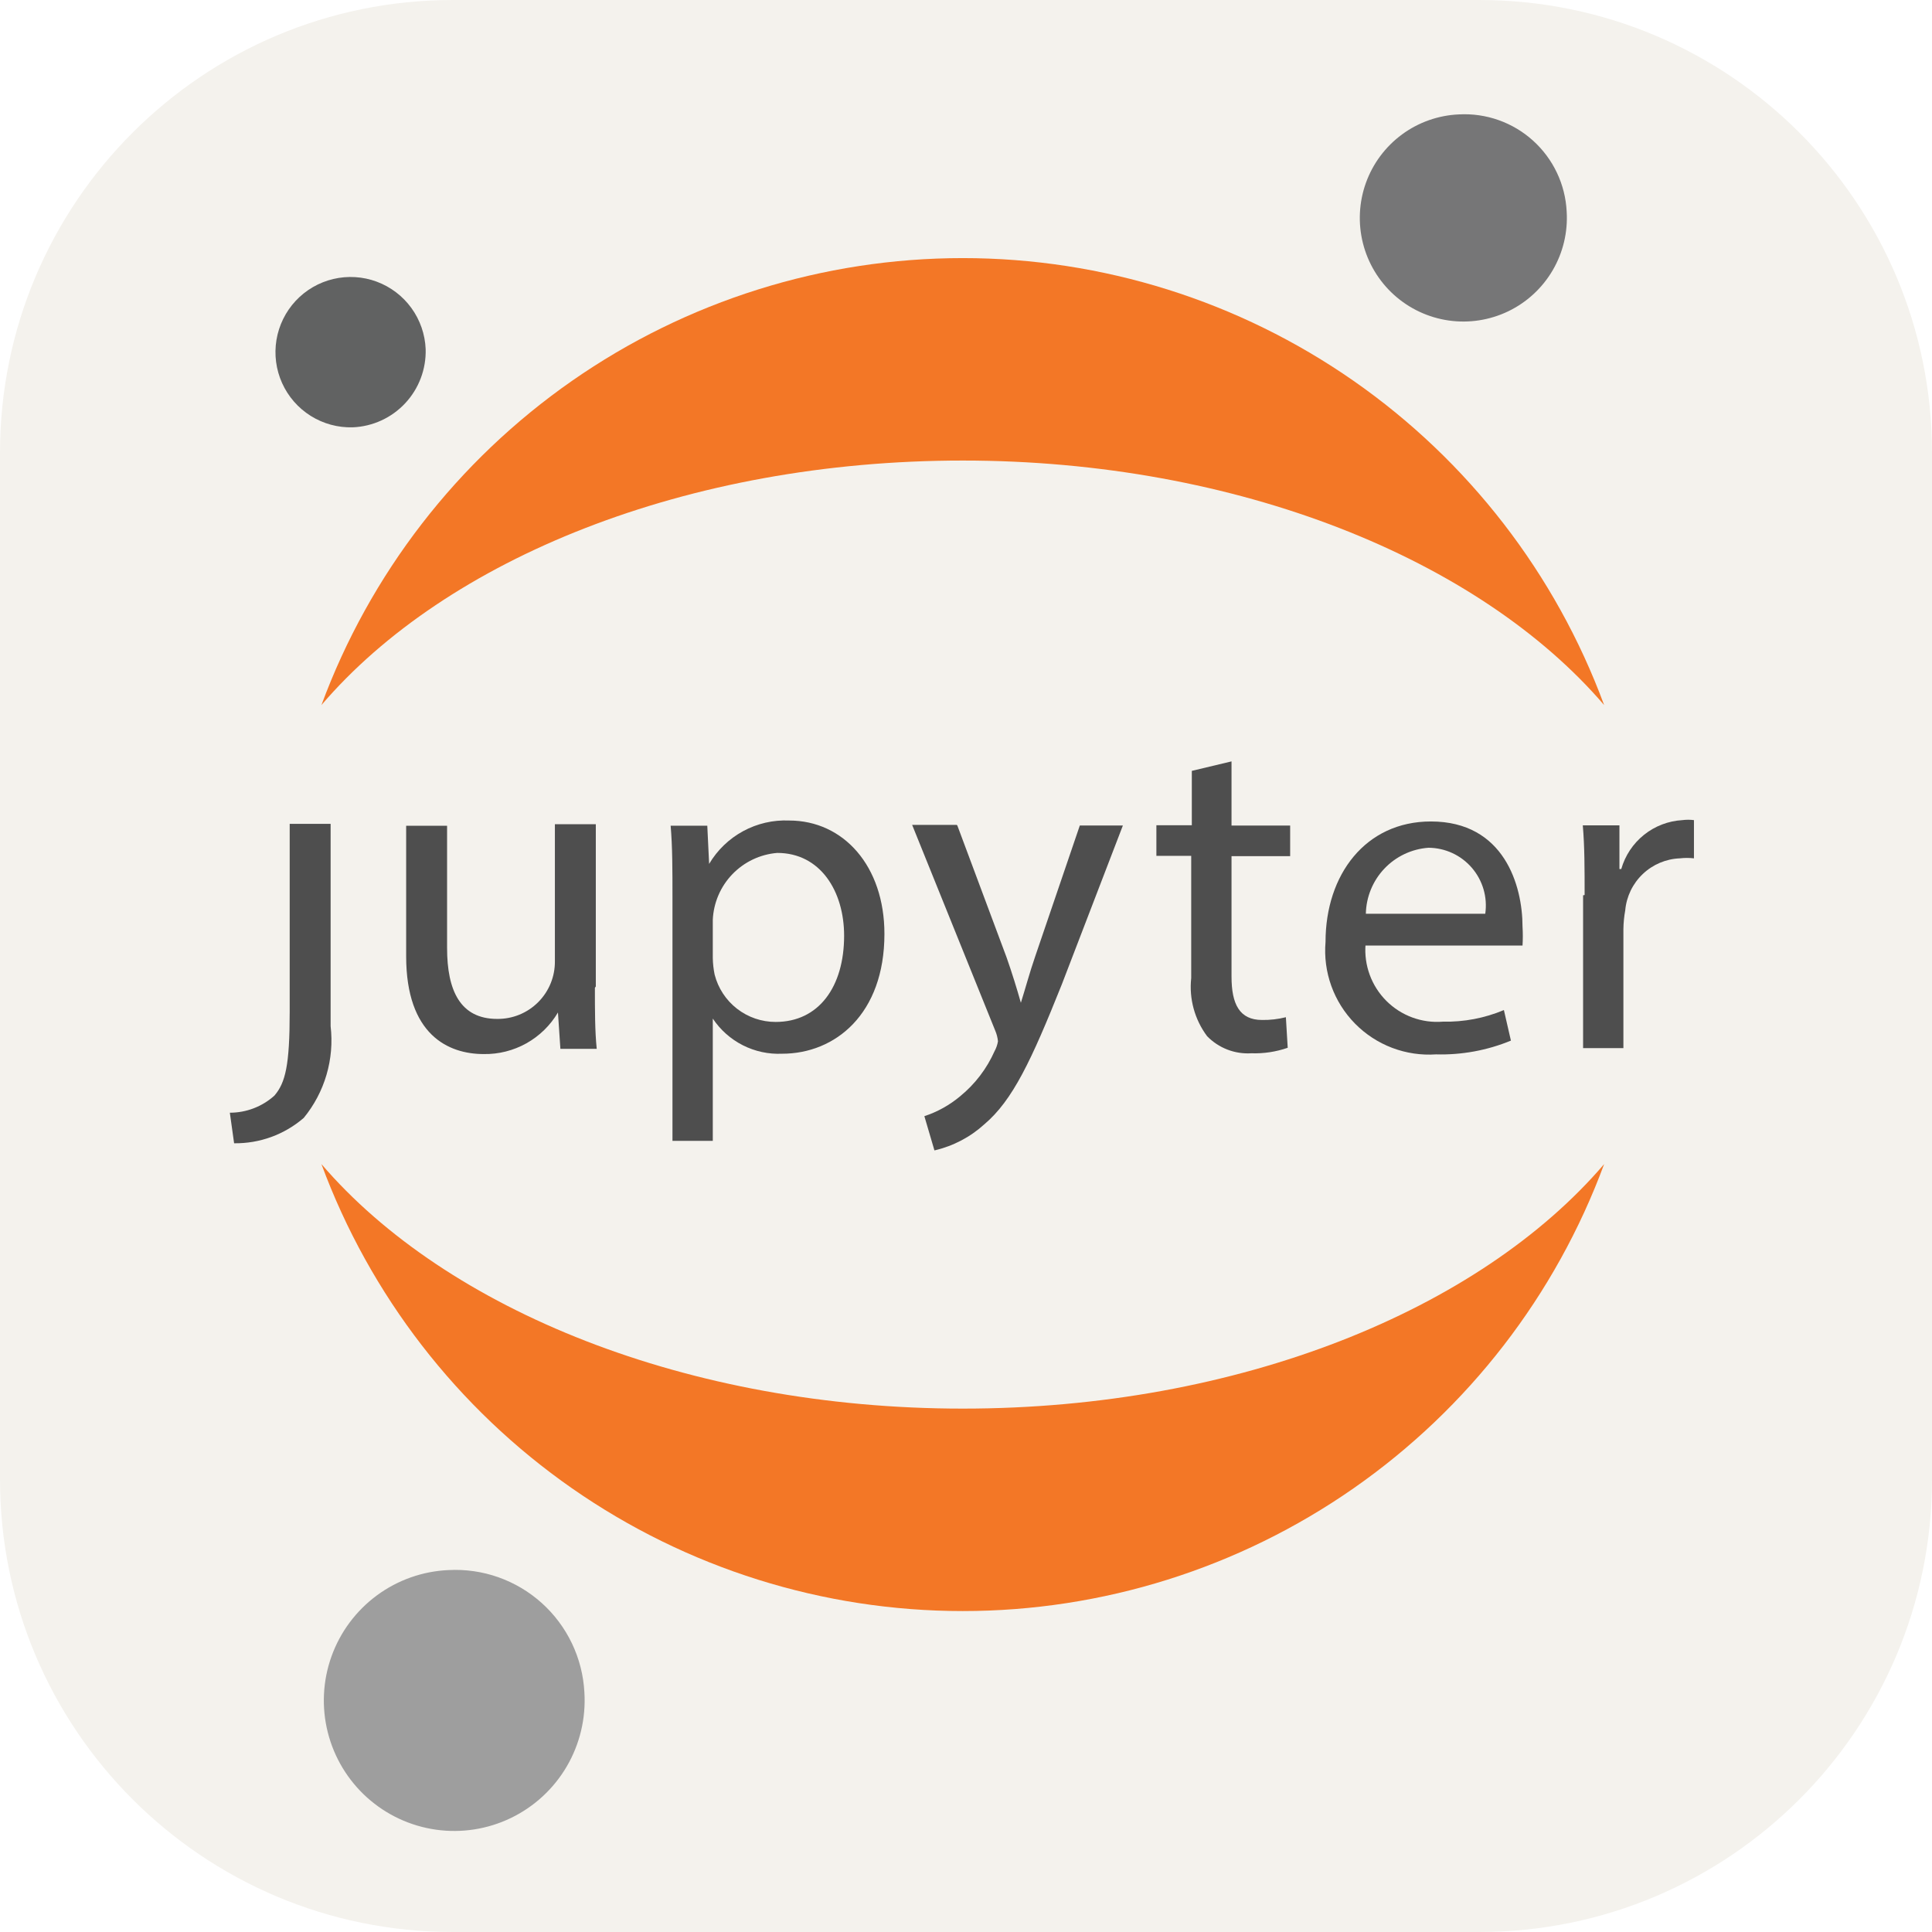
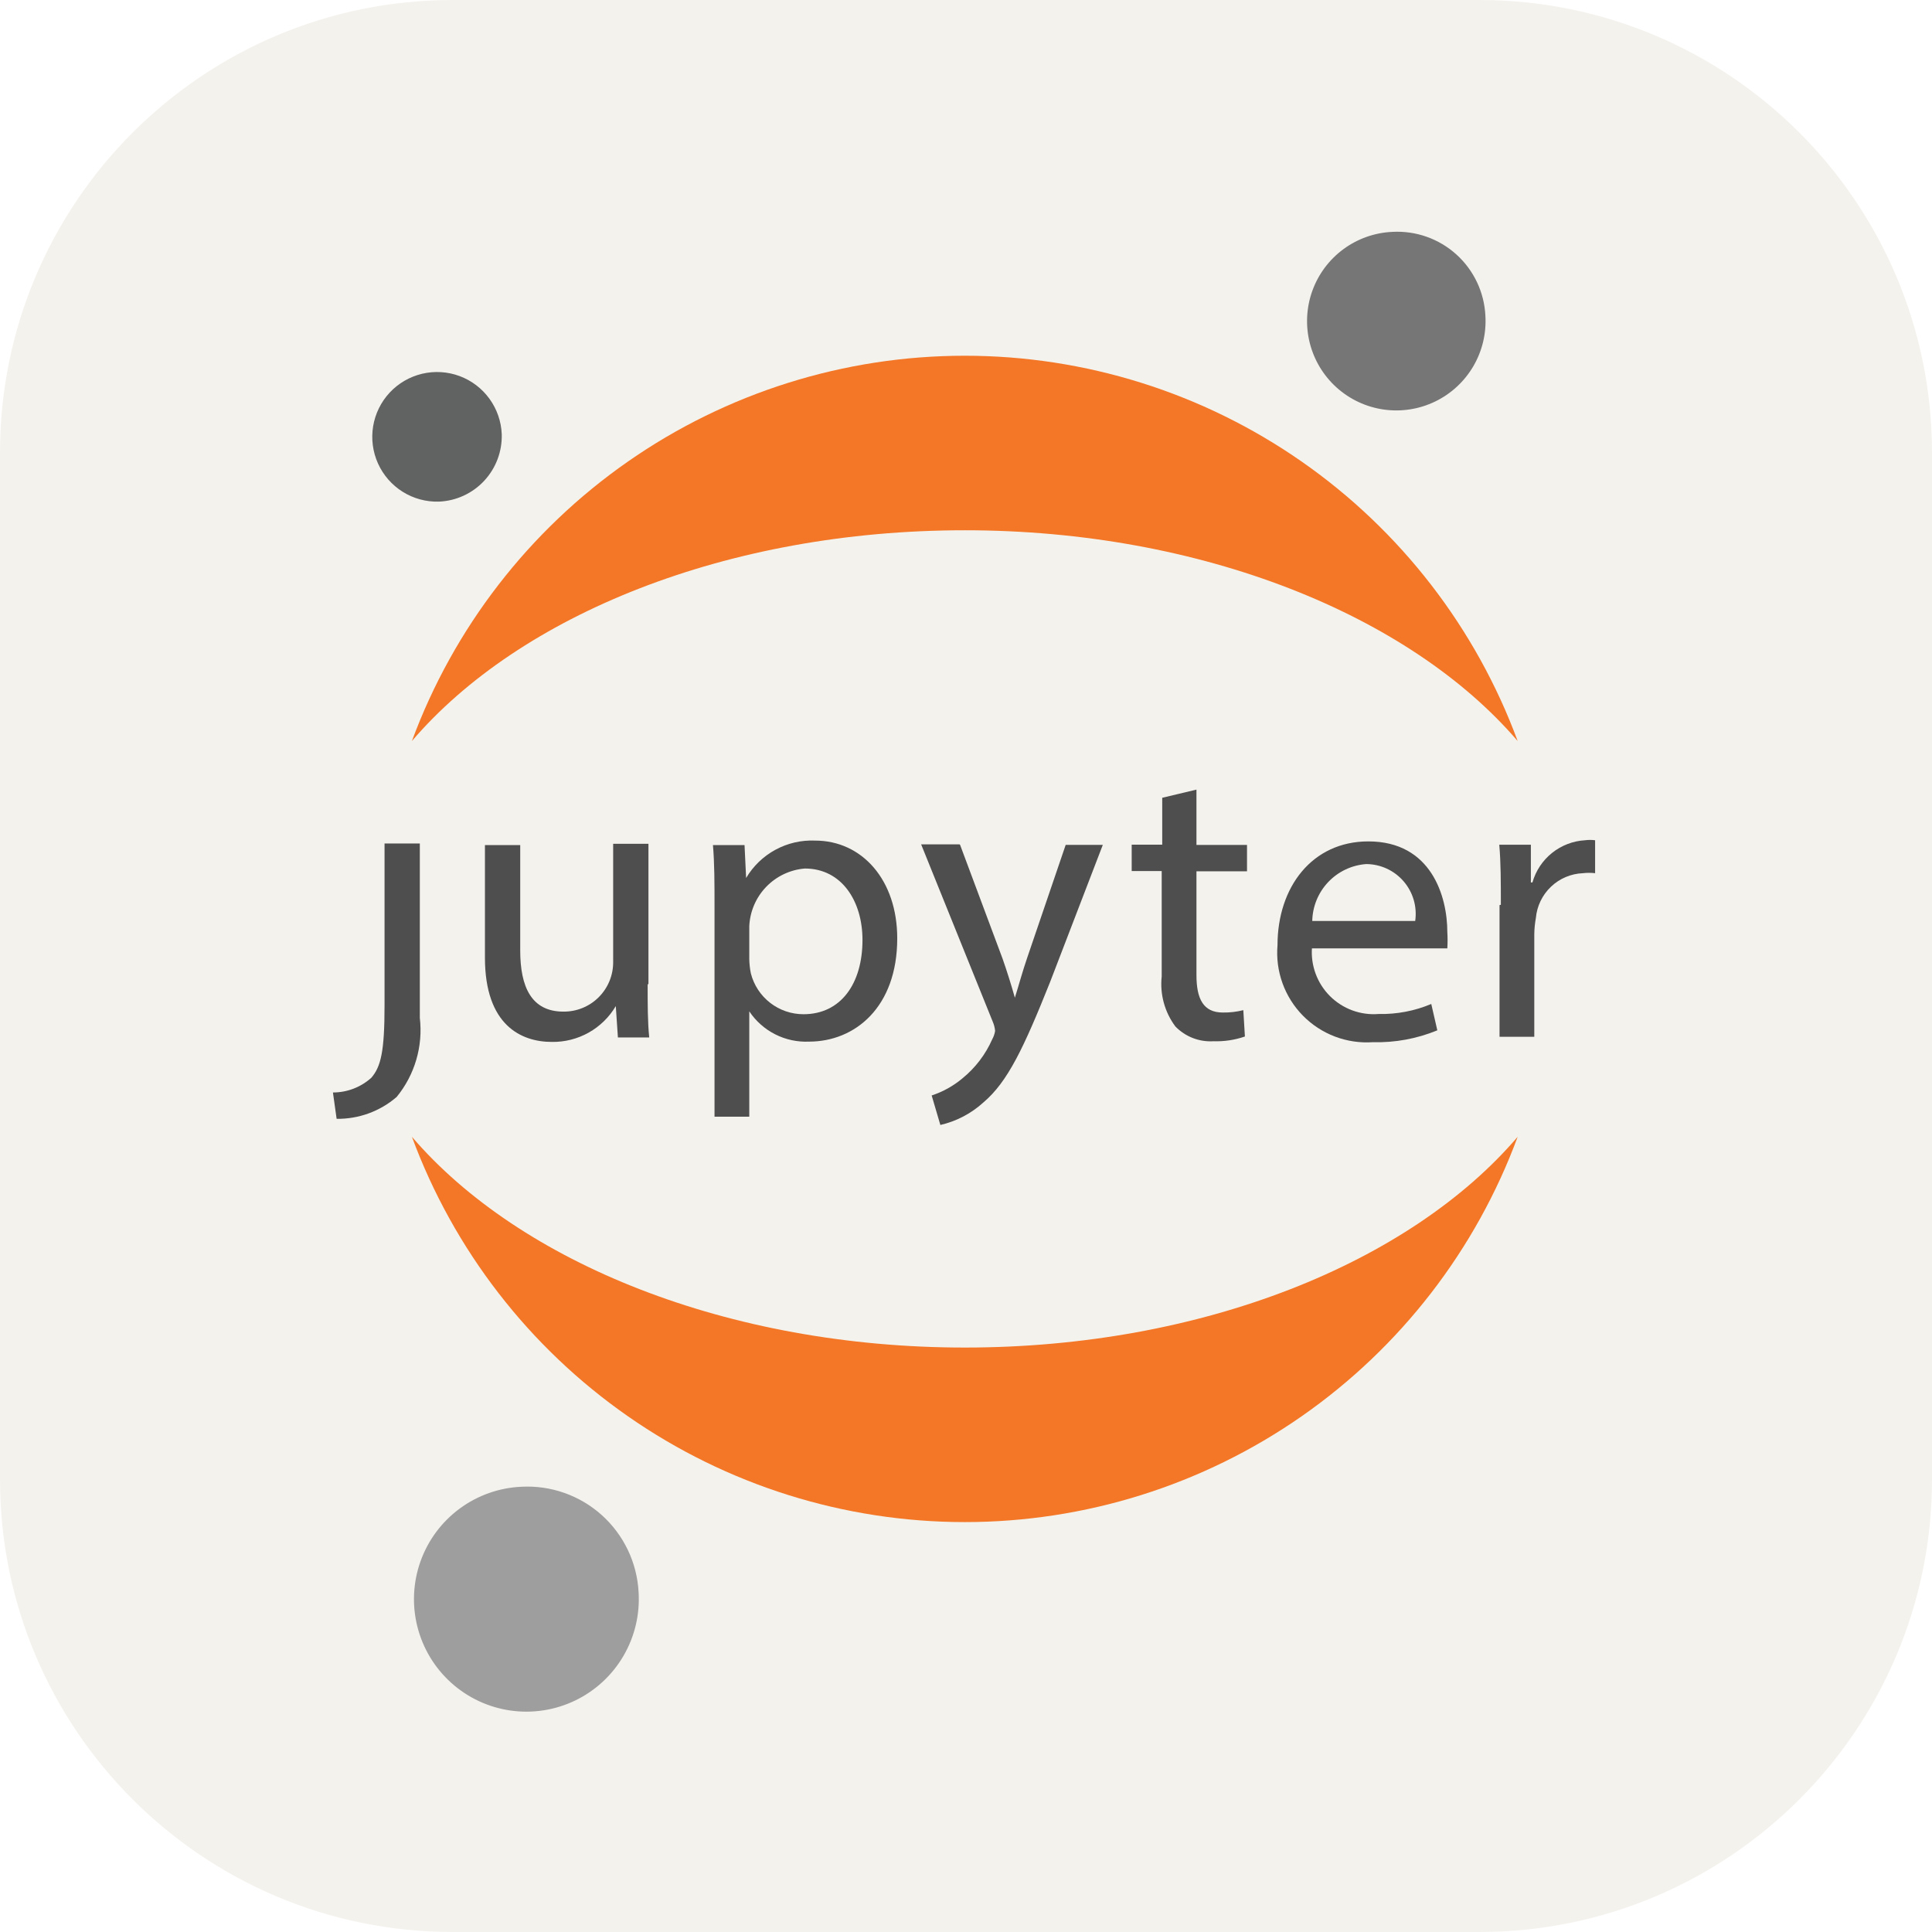
<svg xmlns="http://www.w3.org/2000/svg" width="256" height="256" viewBox="0 0 256 256" fill="none">
  <path d="M196 0H60C26.863 0 0 26.863 0 60V196C0 229.137 26.863 256 60 256H196C229.137 256 256 229.137 256 196V60C256 26.863 229.137 0 196 0Z" fill="#F4F2ED" />
-   <path d="M38.386 134.075C38.386 141.162 37.82 143.471 36.363 145.172C34.742 146.633 32.637 147.441 30.455 147.44L31.021 151.49C34.404 151.536 37.686 150.34 40.248 148.128C41.626 146.446 42.652 144.503 43.264 142.416C43.876 140.329 44.061 138.139 43.809 135.978V109.168H38.386V133.913V134.075Z" fill="#4E4E4E" />
-   <path d="M78.828 130.88C78.828 133.918 78.828 136.631 79.07 138.98H74.255L73.931 134.161C72.924 135.866 71.483 137.274 69.756 138.242C68.029 139.209 66.076 139.701 64.097 139.669C59.403 139.669 53.818 137.117 53.818 126.709V109.416H59.241V125.615C59.241 131.245 60.981 135.011 65.878 135.011C66.885 135.022 67.885 134.832 68.818 134.451C69.751 134.07 70.598 133.507 71.31 132.794C72.023 132.081 72.586 131.233 72.966 130.299C73.347 129.365 73.537 128.365 73.526 127.357V109.213H78.949V130.718L78.828 130.88Z" fill="#4E4E4E" />
-   <path d="M89.106 119.05C89.106 115.284 89.106 112.206 88.864 109.412H93.72L93.963 114.474C95.045 112.645 96.602 111.144 98.469 110.131C100.337 109.118 102.443 108.632 104.565 108.723C111.769 108.723 117.191 114.757 117.191 123.748C117.191 134.359 110.676 139.624 103.635 139.624C101.832 139.705 100.04 139.318 98.43 138.503C96.821 137.687 95.45 136.469 94.448 134.967V151.167H89.106V119.172V119.05ZM94.448 126.948C94.463 127.683 94.544 128.415 94.691 129.135C95.15 130.933 96.195 132.527 97.661 133.664C99.127 134.801 100.93 135.416 102.785 135.412C108.491 135.412 111.85 130.755 111.85 123.991C111.85 118.078 108.693 113.016 102.987 113.016C100.729 113.201 98.616 114.204 97.044 115.837C95.472 117.47 94.549 119.62 94.448 121.885V126.948Z" fill="#4E4E4E" />
-   <path d="M126.853 109.384L133.369 126.839C134.056 128.783 134.785 131.132 135.271 132.874C135.837 131.092 136.444 128.824 137.173 126.718L143.081 109.384H148.787L140.693 130.444C136.646 140.569 134.178 145.793 130.455 148.952C128.58 150.666 126.293 151.866 123.818 152.435L122.483 147.899C124.213 147.33 125.82 146.437 127.217 145.267C129.192 143.657 130.758 141.603 131.79 139.273C132.011 138.869 132.162 138.431 132.235 137.977C132.189 137.488 132.066 137.01 131.871 136.559L120.864 109.303H126.772L126.853 109.384Z" fill="#4E4E4E" />
-   <path d="M163.183 100.888V109.393H170.952V113.443H163.183V129.4C163.183 133.045 164.235 135.151 167.229 135.151C168.293 135.168 169.354 135.046 170.386 134.786L170.629 138.836C169.082 139.373 167.449 139.62 165.813 139.565C164.729 139.633 163.644 139.466 162.631 139.074C161.618 138.683 160.702 138.077 159.945 137.297C158.297 135.091 157.545 132.341 157.841 129.602V113.402H153.227V109.352H157.922V102.144L163.183 100.888Z" fill="#4E4E4E" />
-   <path d="M180.941 125.13C180.832 126.503 181.021 127.884 181.497 129.177C181.972 130.47 182.723 131.645 183.697 132.619C184.67 133.593 185.843 134.344 187.136 134.82C188.428 135.296 189.807 135.486 191.18 135.376C193.956 135.438 196.714 134.914 199.274 133.837L200.204 137.887C197.063 139.182 193.686 139.803 190.29 139.71C188.31 139.845 186.324 139.551 184.469 138.846C182.614 138.142 180.933 137.044 179.541 135.628C178.15 134.213 177.08 132.512 176.407 130.644C175.734 128.776 175.472 126.784 175.64 124.806C175.64 115.896 180.941 108.849 189.602 108.849C199.314 108.849 201.742 117.354 201.742 122.781C201.794 123.617 201.794 124.456 201.742 125.292H180.82L180.941 125.13ZM196.805 121.08C196.961 119.997 196.884 118.893 196.578 117.843C196.271 116.793 195.744 115.82 195.031 114.991C194.317 114.162 193.435 113.496 192.443 113.037C191.45 112.578 190.371 112.338 189.278 112.332C187.054 112.493 184.971 113.479 183.437 115.097C181.902 116.716 181.027 118.849 180.982 121.08H196.805Z" fill="#4E4E4E" />
-   <path d="M209.97 118.594C209.97 115.111 209.97 112.114 209.727 109.36H214.583V115.151H214.826C215.336 113.364 216.389 111.78 217.839 110.618C219.29 109.457 221.065 108.777 222.92 108.671C223.43 108.604 223.947 108.604 224.458 108.671V113.734C223.839 113.662 223.214 113.662 222.596 113.734C220.759 113.805 219.011 114.543 217.678 115.81C216.345 117.077 215.518 118.786 215.352 120.619C215.201 121.448 215.12 122.288 215.109 123.13V138.884H209.768V118.634L209.97 118.594Z" fill="#4E4E4E" />
-   <path d="M207.593 28.038C207.76 30.759 207.113 33.468 205.735 35.819C204.358 38.171 202.312 40.059 199.859 41.243C197.405 42.426 194.655 42.853 191.959 42.467C189.263 42.081 186.742 40.901 184.718 39.076C182.695 37.252 181.259 34.866 180.595 32.222C179.932 29.578 180.069 26.797 180.99 24.232C181.912 21.666 183.575 19.434 185.769 17.818C187.962 16.202 190.587 15.277 193.308 15.159C195.092 15.061 196.878 15.316 198.563 15.911C200.248 16.506 201.799 17.429 203.127 18.626C204.454 19.823 205.533 21.27 206.299 22.886C207.066 24.501 207.506 26.252 207.593 28.038Z" fill="#767677" />
-   <path d="M127.573 186.648C91.153 186.648 59.142 173.566 42.591 154.248C49.013 171.627 60.6 186.62 75.794 197.209C90.988 207.798 109.059 213.474 127.573 213.474C146.088 213.474 164.159 207.798 179.353 197.209C194.547 186.62 206.134 171.627 212.557 154.248C196.046 173.566 164.157 186.648 127.573 186.648Z" fill="#F37726" />
-   <path d="M127.573 61.025C163.995 61.025 196.005 74.107 212.557 93.425C206.134 76.046 194.547 61.053 179.353 50.464C164.159 39.875 146.088 34.199 127.573 34.199C109.059 34.199 90.988 39.875 75.794 50.464C60.6 61.053 49.013 76.046 42.591 93.425C59.142 74.066 90.991 61.025 127.573 61.025Z" fill="#F37726" />
-   <path d="M77.435 224.242C77.649 227.669 76.838 231.082 75.107 234.047C73.375 237.011 70.801 239.392 67.712 240.887C64.623 242.382 61.16 242.923 57.763 242.441C54.366 241.959 51.189 240.475 48.637 238.18C46.086 235.885 44.275 232.881 43.435 229.552C42.595 226.222 42.764 222.718 43.922 219.486C45.079 216.253 47.172 213.439 49.933 211.401C52.694 209.363 55.999 208.194 59.427 208.042C61.672 207.922 63.92 208.246 66.04 208.995C68.16 209.744 70.112 210.904 71.785 212.408C73.457 213.913 74.817 215.732 75.787 217.763C76.756 219.793 77.316 221.995 77.435 224.242Z" fill="#9E9E9E" />
-   <path d="M46.73 56.623C44.767 56.677 42.833 56.15 41.169 55.106C39.505 54.063 38.187 52.551 37.38 50.76C36.573 48.969 36.313 46.979 36.633 45.04C36.953 43.102 37.839 41.301 39.178 39.865C40.518 38.429 42.252 37.421 44.163 36.969C46.073 36.516 48.075 36.639 49.916 37.322C51.756 38.005 53.354 39.218 54.508 40.807C55.663 42.396 56.321 44.292 56.402 46.255C56.478 48.91 55.506 51.487 53.695 53.428C51.884 55.37 49.381 56.517 46.73 56.623Z" fill="#616262" />
+   <path d="M50.954 133.237C50.954 139.347 50.465 141.337 49.209 142.803C47.812 144.063 45.997 144.76 44.116 144.759L44.605 148.25C47.521 148.289 50.35 147.258 52.559 145.352C53.747 143.902 54.631 142.227 55.158 140.428C55.686 138.628 55.846 136.741 55.629 134.878V111.765H50.954V133.097V133.237Z" fill="#4E4E4E" />
+   <path d="M85.817 130.483C85.817 133.102 85.817 135.441 86.026 137.466H81.875L81.596 133.311C80.727 134.781 79.486 135.995 77.997 136.829C76.508 137.663 74.825 138.087 73.118 138.059C69.072 138.059 64.257 135.86 64.257 126.887V111.979H68.932V125.944C68.932 130.797 70.432 134.044 74.653 134.044C75.522 134.054 76.383 133.889 77.188 133.561C77.992 133.233 78.722 132.747 79.337 132.132C79.951 131.518 80.436 130.787 80.764 129.982C81.092 129.177 81.256 128.315 81.247 127.446V111.804H85.922V130.344L85.817 130.483Z" fill="#4E4E4E" />
+   <path d="M94.678 120.285C94.678 117.038 94.678 114.384 94.469 111.975H98.655L98.864 116.34C99.797 114.763 101.14 113.469 102.75 112.596C104.359 111.723 106.175 111.303 108.005 111.382C114.214 111.382 118.889 116.584 118.889 124.335C118.889 133.482 113.272 138.021 107.202 138.021C105.649 138.09 104.103 137.757 102.716 137.054C101.329 136.351 100.146 135.301 99.283 134.006V147.971H94.678V120.39V120.285ZM99.283 127.093C99.296 127.727 99.366 128.358 99.492 128.978C99.888 130.529 100.789 131.903 102.053 132.883C103.317 133.863 104.871 134.393 106.47 134.39C111.389 134.39 114.284 130.375 114.284 124.544C114.284 119.447 111.563 115.083 106.644 115.083C104.697 115.242 102.876 116.107 101.521 117.515C100.166 118.922 99.37 120.776 99.283 122.729V127.093Z" fill="#4E4E4E" />
+   <path d="M127.218 111.952L132.835 127C133.428 128.675 134.056 130.7 134.475 132.202C134.963 130.665 135.486 128.71 136.114 126.895L141.208 111.952H146.127L139.149 130.107C135.661 138.835 133.533 143.339 130.323 146.062C128.707 147.54 126.736 148.574 124.602 149.065L123.451 145.155C124.943 144.664 126.328 143.894 127.532 142.885C129.234 141.497 130.585 139.727 131.474 137.718C131.665 137.37 131.795 136.992 131.858 136.601C131.818 136.179 131.712 135.767 131.544 135.379L122.055 111.882H127.148L127.218 111.952Z" fill="#4E4E4E" />
+   <path d="M158.537 104.628V111.959H165.235V115.451H158.537V129.207C158.537 132.349 159.444 134.165 162.025 134.165C162.942 134.18 163.857 134.074 164.746 133.85L164.956 137.342C163.622 137.804 162.215 138.017 160.804 137.97C159.87 138.029 158.934 137.884 158.061 137.547C157.188 137.209 156.398 136.687 155.746 136.015C154.325 134.113 153.677 131.743 153.932 129.381V115.416H149.955V111.925H154.001V105.71L158.537 104.628Z" fill="#4E4E4E" />
+   <path d="M173.846 125.526C173.751 126.71 173.915 127.9 174.325 129.015C174.735 130.13 175.382 131.142 176.221 131.982C177.06 132.822 178.072 133.469 179.186 133.88C180.3 134.29 181.489 134.454 182.672 134.359C185.065 134.412 187.443 133.96 189.65 133.032L190.452 136.523C187.744 137.64 184.832 138.175 181.905 138.095C180.198 138.211 178.486 137.958 176.887 137.35C175.288 136.743 173.838 135.797 172.639 134.576C171.439 133.356 170.518 131.89 169.937 130.28C169.357 128.669 169.131 126.952 169.276 125.246C169.276 117.565 173.846 111.49 181.312 111.49C189.684 111.49 191.778 118.822 191.778 123.501C191.822 124.221 191.822 124.944 191.778 125.665H173.741L173.846 125.526ZM187.522 122.034C187.656 121.101 187.589 120.149 187.325 119.244C187.062 118.339 186.607 117.5 185.992 116.786C185.377 116.071 184.616 115.497 183.761 115.101C182.905 114.706 181.975 114.498 181.033 114.493C179.116 114.632 177.32 115.482 175.997 116.877C174.674 118.272 173.919 120.111 173.881 122.034H187.522Z" fill="#4E4E4E" />
+   <path d="M198.871 119.891C198.871 116.889 198.871 114.305 198.661 111.931H202.848V116.924H203.057C203.496 115.383 204.404 114.017 205.655 113.016C206.905 112.015 208.436 111.428 210.034 111.337C210.474 111.28 210.92 111.28 211.36 111.337V115.702C210.827 115.64 210.288 115.64 209.755 115.702C208.172 115.763 206.664 116.399 205.515 117.492C204.366 118.584 203.653 120.057 203.511 121.637C203.38 122.351 203.31 123.075 203.301 123.802V137.383H198.696V119.926L198.871 119.891Z" fill="#4E4E4E" />
+   <path d="M196.822 41.826C196.965 44.171 196.408 46.507 195.22 48.534C194.033 50.561 192.269 52.188 190.154 53.209C188.039 54.23 185.668 54.597 183.344 54.265C181.019 53.932 178.847 52.914 177.102 51.342C175.357 49.769 174.12 47.712 173.548 45.433C172.976 43.154 173.094 40.756 173.888 38.545C174.682 36.333 176.116 34.408 178.008 33.016C179.899 31.623 182.161 30.825 184.507 30.723C186.045 30.639 187.585 30.859 189.037 31.372C190.49 31.885 191.827 32.68 192.971 33.712C194.116 34.744 195.045 35.992 195.706 37.384C196.367 38.777 196.746 40.286 196.822 41.826Z" fill="#767677" />
+   <path d="M127.839 178.558C96.442 178.558 68.847 167.281 54.578 150.628C60.114 165.61 70.104 178.535 83.202 187.663C96.3 196.791 111.878 201.685 127.839 201.685C143.8 201.685 159.378 196.791 172.477 187.663C185.575 178.535 195.564 165.61 201.101 150.628C186.867 167.281 159.376 178.558 127.839 178.558Z" fill="#F37726" />
+   <path d="M127.839 70.263C159.237 70.263 186.832 81.54 201.101 98.194C195.564 83.212 185.575 70.287 172.477 61.159C159.378 52.03 143.8 47.137 127.839 47.137C111.878 47.137 96.3 52.03 83.202 61.159C70.104 70.287 60.114 83.212 54.578 98.194C68.847 81.505 96.302 70.263 127.839 70.263Z" fill="#F37726" />
+   <path d="M84.617 210.967C84.801 213.922 84.102 216.864 82.609 219.419C81.117 221.975 78.897 224.028 76.235 225.316C73.572 226.605 70.586 227.071 67.658 226.656C64.729 226.24 61.991 224.962 59.791 222.983C57.591 221.004 56.03 218.415 55.306 215.544C54.582 212.674 54.728 209.654 55.726 206.867C56.723 204.08 58.527 201.654 60.908 199.897C63.288 198.14 66.138 197.132 69.092 197.002C71.028 196.898 72.965 197.177 74.793 197.823C76.621 198.469 78.304 199.469 79.746 200.766C81.187 202.063 82.359 203.631 83.195 205.382C84.031 207.132 84.514 209.03 84.617 210.967Z" fill="#9E9E9E" />
+   <path d="M58.147 66.468C56.455 66.515 54.787 66.06 53.353 65.161C51.919 64.261 50.782 62.958 50.086 61.413C49.391 59.87 49.166 58.154 49.442 56.483C49.718 54.812 50.481 53.26 51.636 52.022C52.791 50.783 54.286 49.915 55.933 49.525C57.58 49.135 59.306 49.241 60.893 49.829C62.48 50.418 63.857 51.463 64.852 52.834C65.847 54.204 66.415 55.838 66.484 57.53C66.55 59.819 65.712 62.041 64.151 63.714C62.59 65.388 60.432 66.377 58.147 66.468Z" fill="#616262" />
</svg>
